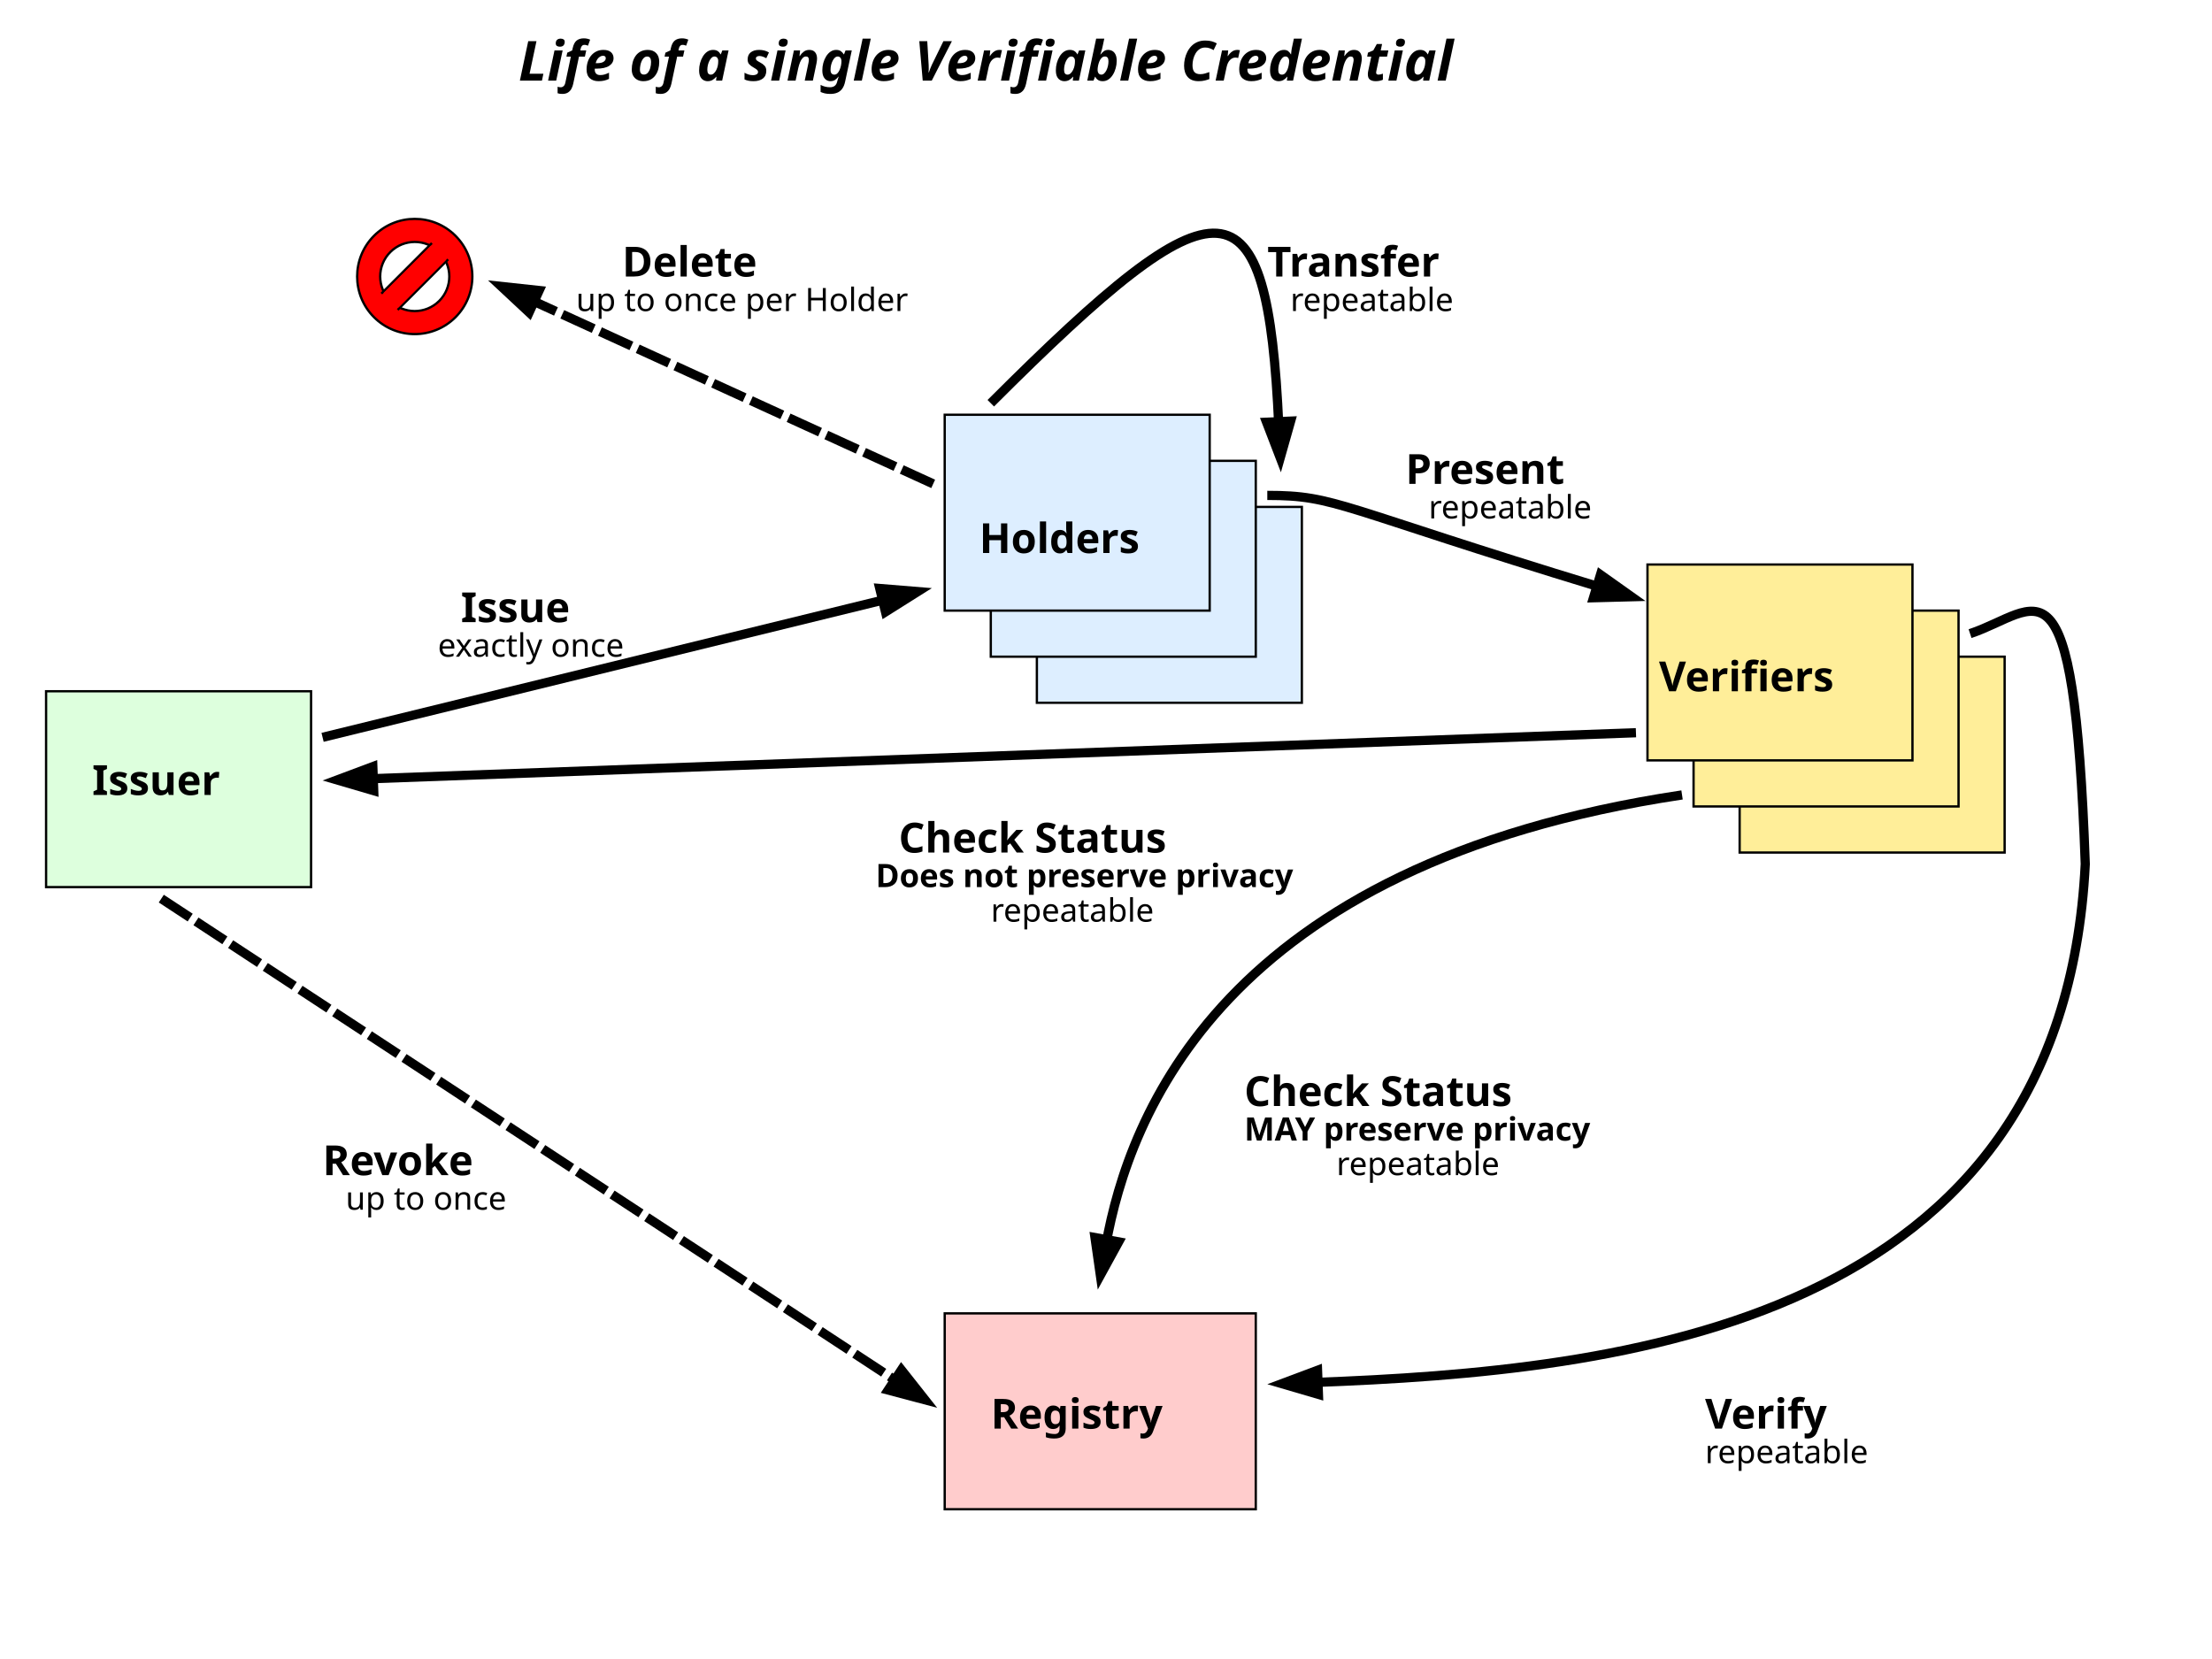
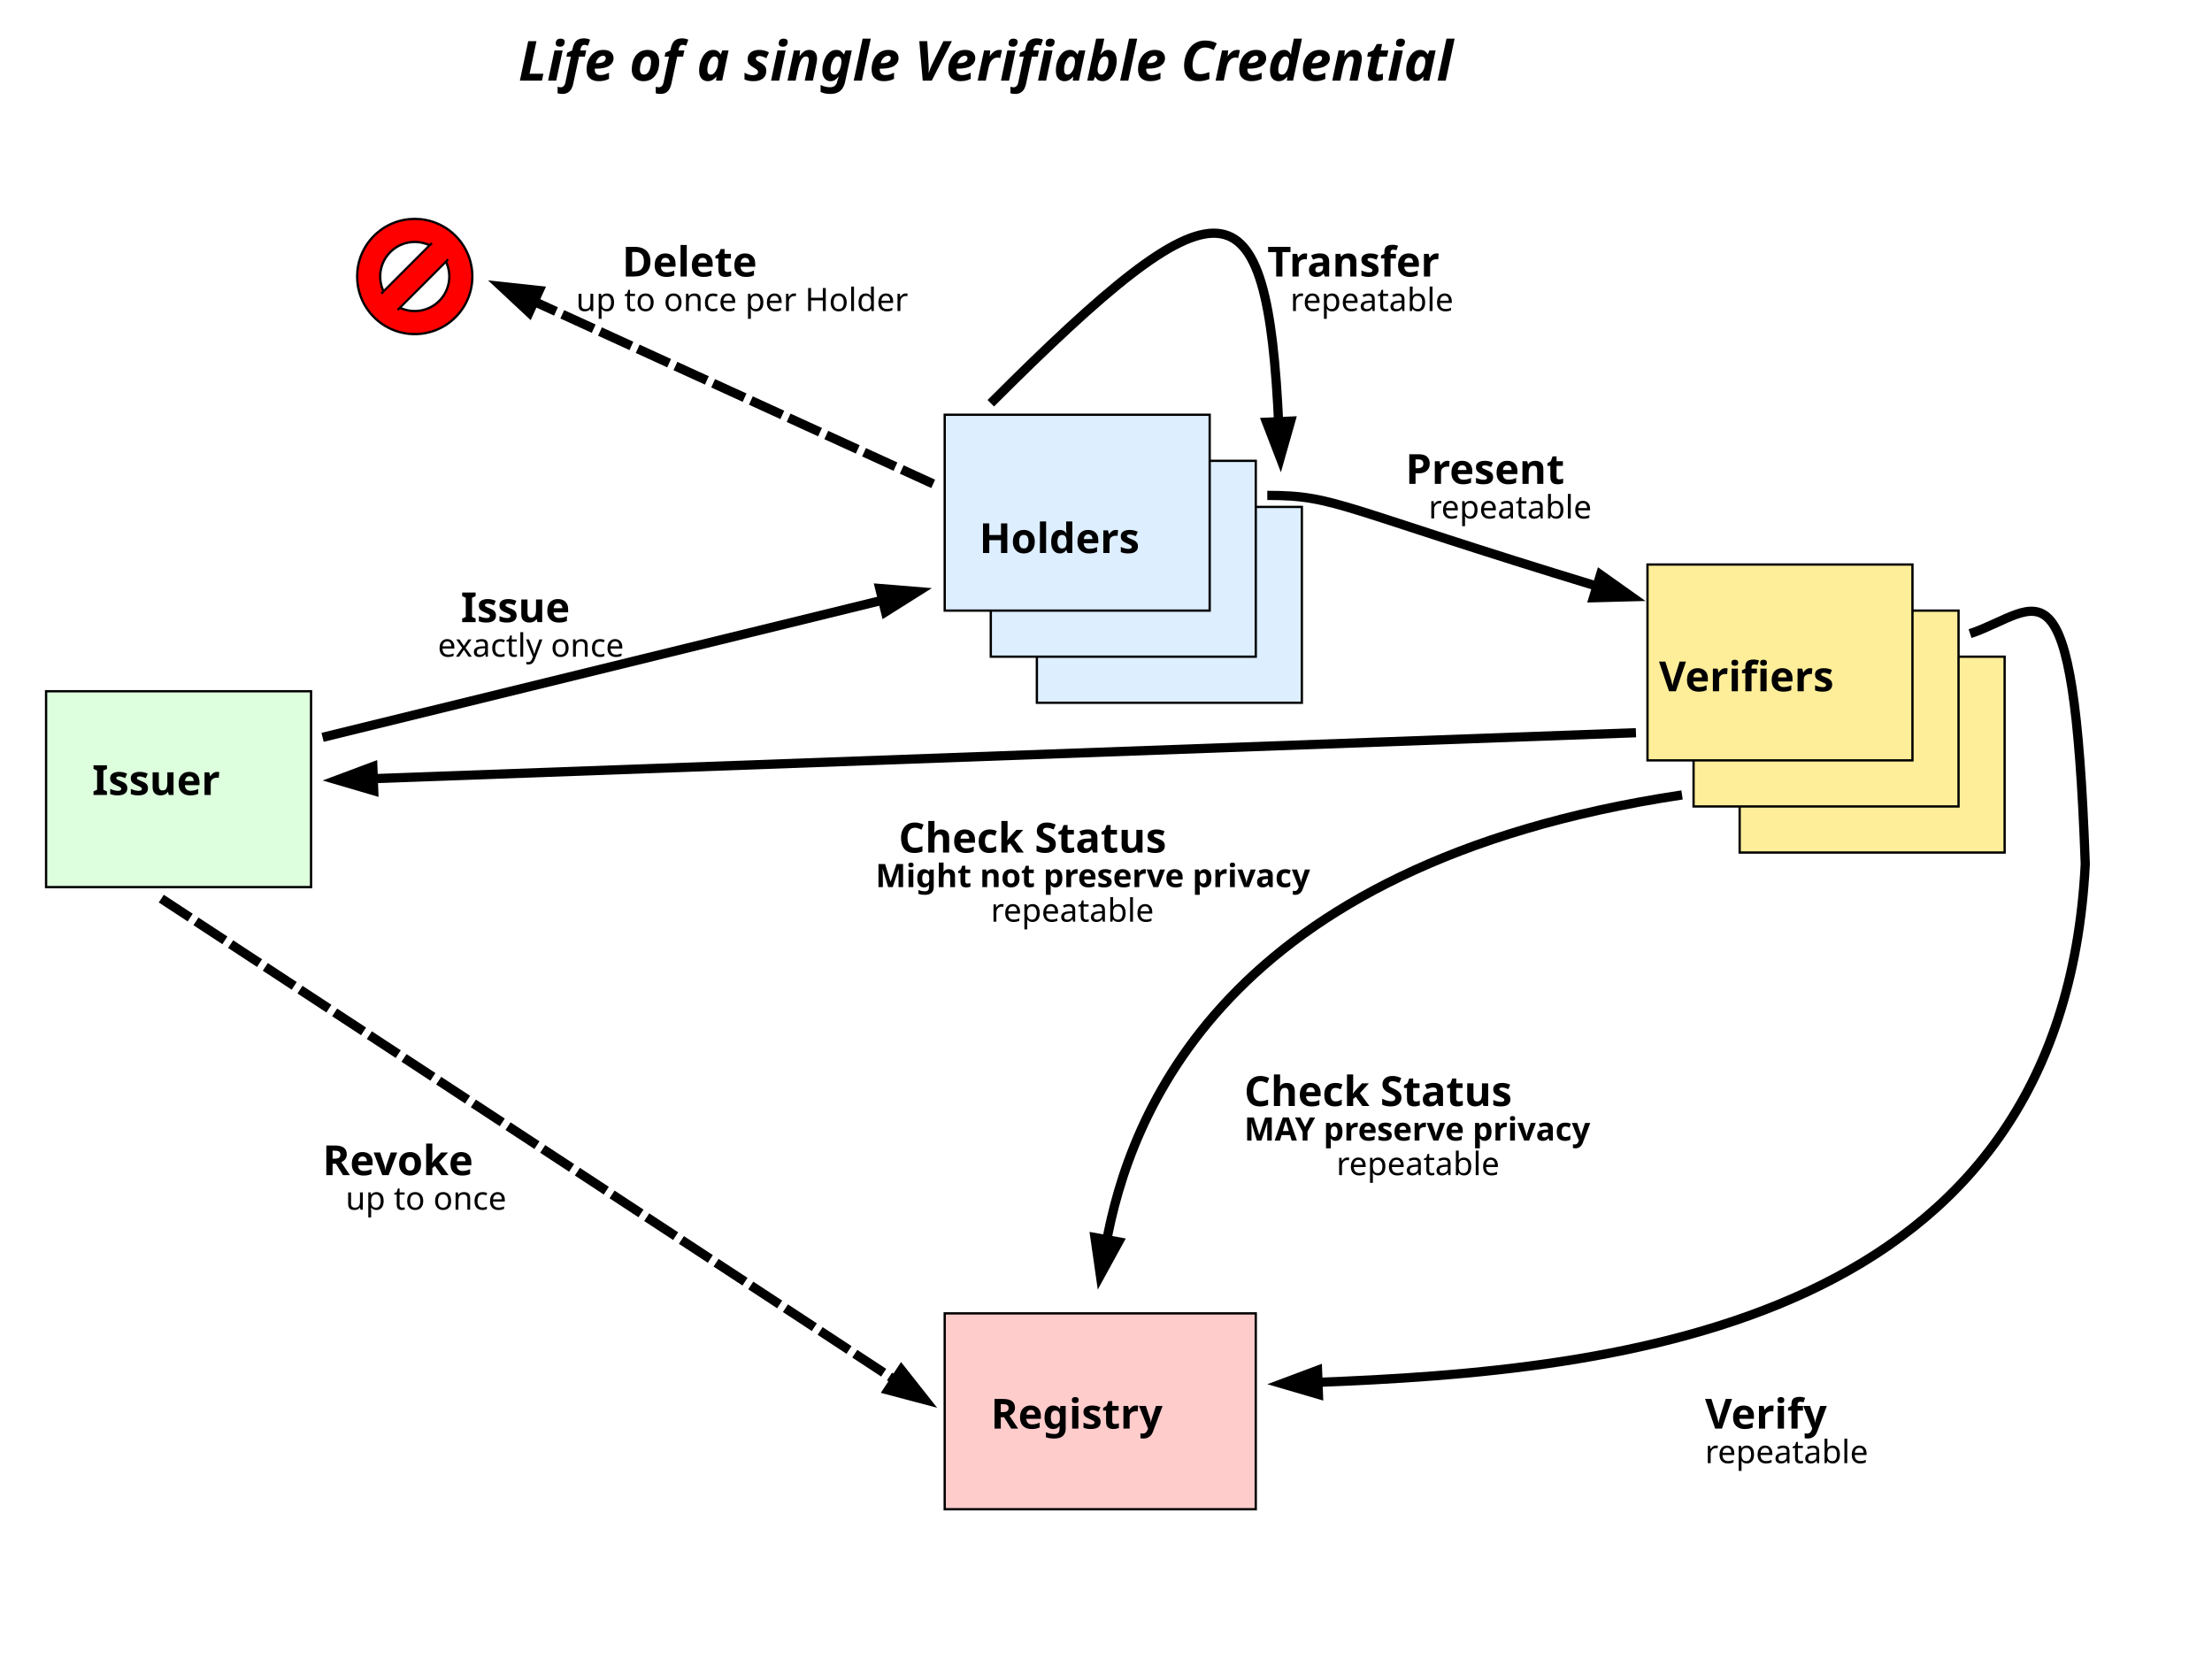
<svg xmlns="http://www.w3.org/2000/svg" version="1.1" viewBox="0 0 960 720" fill="none">
  <defs>
    <marker id="arrow" viewBox="0 0 6 4" refX="1" refY="2" fill="#000" markerWidth="6" markerHeight="4" orient="auto">
      <path d="M0 0v4l6 -2z" />
    </marker>
    <symbol id="gone" viewBox="-40 -40 960 720">
      <g transform="rotate(-45)">
        <circle r="25" fill="red" />
        <circle r="15" fill="#fff" />
        <rect x="-15" y="-5" width="30" height="10" fill="red" />
        <rect class="none" x="-17" y="-4.5" width="34" height="9" fill="red" />
      </g>
    </symbol>
    <style>
			path.link {stroke:#000;stroke-width:4;marker-end: url(#arrow)}
			rect, circle {stroke:#000;stroke-width:1px}
			rect.none {stroke:none}
			text {fill:#000;font-size:14px;font-family:sans-serif}
			text[aria-level ='1']{font-size:2em;font-weight:bold;font-style:italic}
			text[aria-level = '2']{font-size:1.5em;font-weight:bold}
			#background {fill:#fff;width:100%;height:100%;stroke:none}
		</style>
  </defs>
  <rect id="background" />
  <text x="225" y="35" role="heading" aria-level="1">Life of a single Verifiable Credential</text>
  <rect fill="#dfd" x="20" y="300" width="115" height="85" />
  <text role="heading" aria-level="2" x="40" y="345">Issuer</text>
  <path class="link" d="m140 320l245 -60" />
  <text x="200" y="270" role="heading" aria-level="2">Issue</text>
  <text x="190" y="285">exactly once</text>
  <path class="link" d="m70 390l320 210" stroke-dasharray="15 3" />
  <text x="140" y="510" role="heading" aria-level="2">Revoke</text>
  <text x="150" y="525">up to once</text>
  <rect fill="#def" x="450" y="220" width="115" height="85" />
  <rect fill="#def" x="430" y="200" width="115" height="85" />
  <rect fill="#def" x="410" y="180" width="115" height="85" />
  <text role="heading" aria-level="2" x="425" y="240">Holders</text>
  <path class="link" d="m405 210l-175 -80" stroke-dasharray="15 3" />
  <text x="270" y="120" role="heading" aria-level="2">Delete</text>
  <text x="250" y="135">up to once per Holder</text>
  <use href="#gone" x="140" y="80" />
  <path class="link" d="m430 175c100 -100 120 -100 125 10" />
  <text x="550" y="120" role="heading" aria-level="2">Transfer</text>
  <text x="560" y="135">repeatable</text>
  <path class="link" d="m550 215c30 0 30 5 145 40" />
  <text x="610" y="210" role="heading" aria-level="2">Present</text>
  <text x="620" y="225">repeatable</text>
  <rect fill="#fe9" x="755" y="285" width="115" height="85" />
  <rect fill="#fe9" x="735" y="265" width="115" height="85" />
  <rect fill="#fe9" x="715" y="245" width="115" height="85" />
  <text role="heading" aria-level="2" x="720" y="300">Verifiers</text>
  <path class="link" d="m855 275c30 -10 45 -40 50 100c-10 200 -200 220 -335 225" />
  <text x="740" y="620" role="heading" aria-level="2">Verify</text>
  <text x="740" y="635">repeatable</text>
  <path class="link" d="m710 318l-550 20" />
  <text x="390" y="370" role="heading" aria-level="2">Check Status</text>
-   <text x="380" y="385" font-weight="bold">Does not preserve privacy</text>
+   <text x="380" y="385" font-weight="bold">Might not preserve privacy</text>
  <text x="430" y="400">repeatable</text>
  <path class="link" d="m730 345c-200 30 -240 140 -250 195" />
  <text x="540" y="480" role="heading" aria-level="2">Check Status</text>
  <text x="540" y="495" font-weight="bold">MAY preserve privacy</text>
  <text x="580" y="510">repeatable</text>
  <rect fill="#fcc" x="410" y="570" width="135" height="85" />
  <text role="heading" aria-level="2" x="430" y="620">Registry</text>
</svg>
